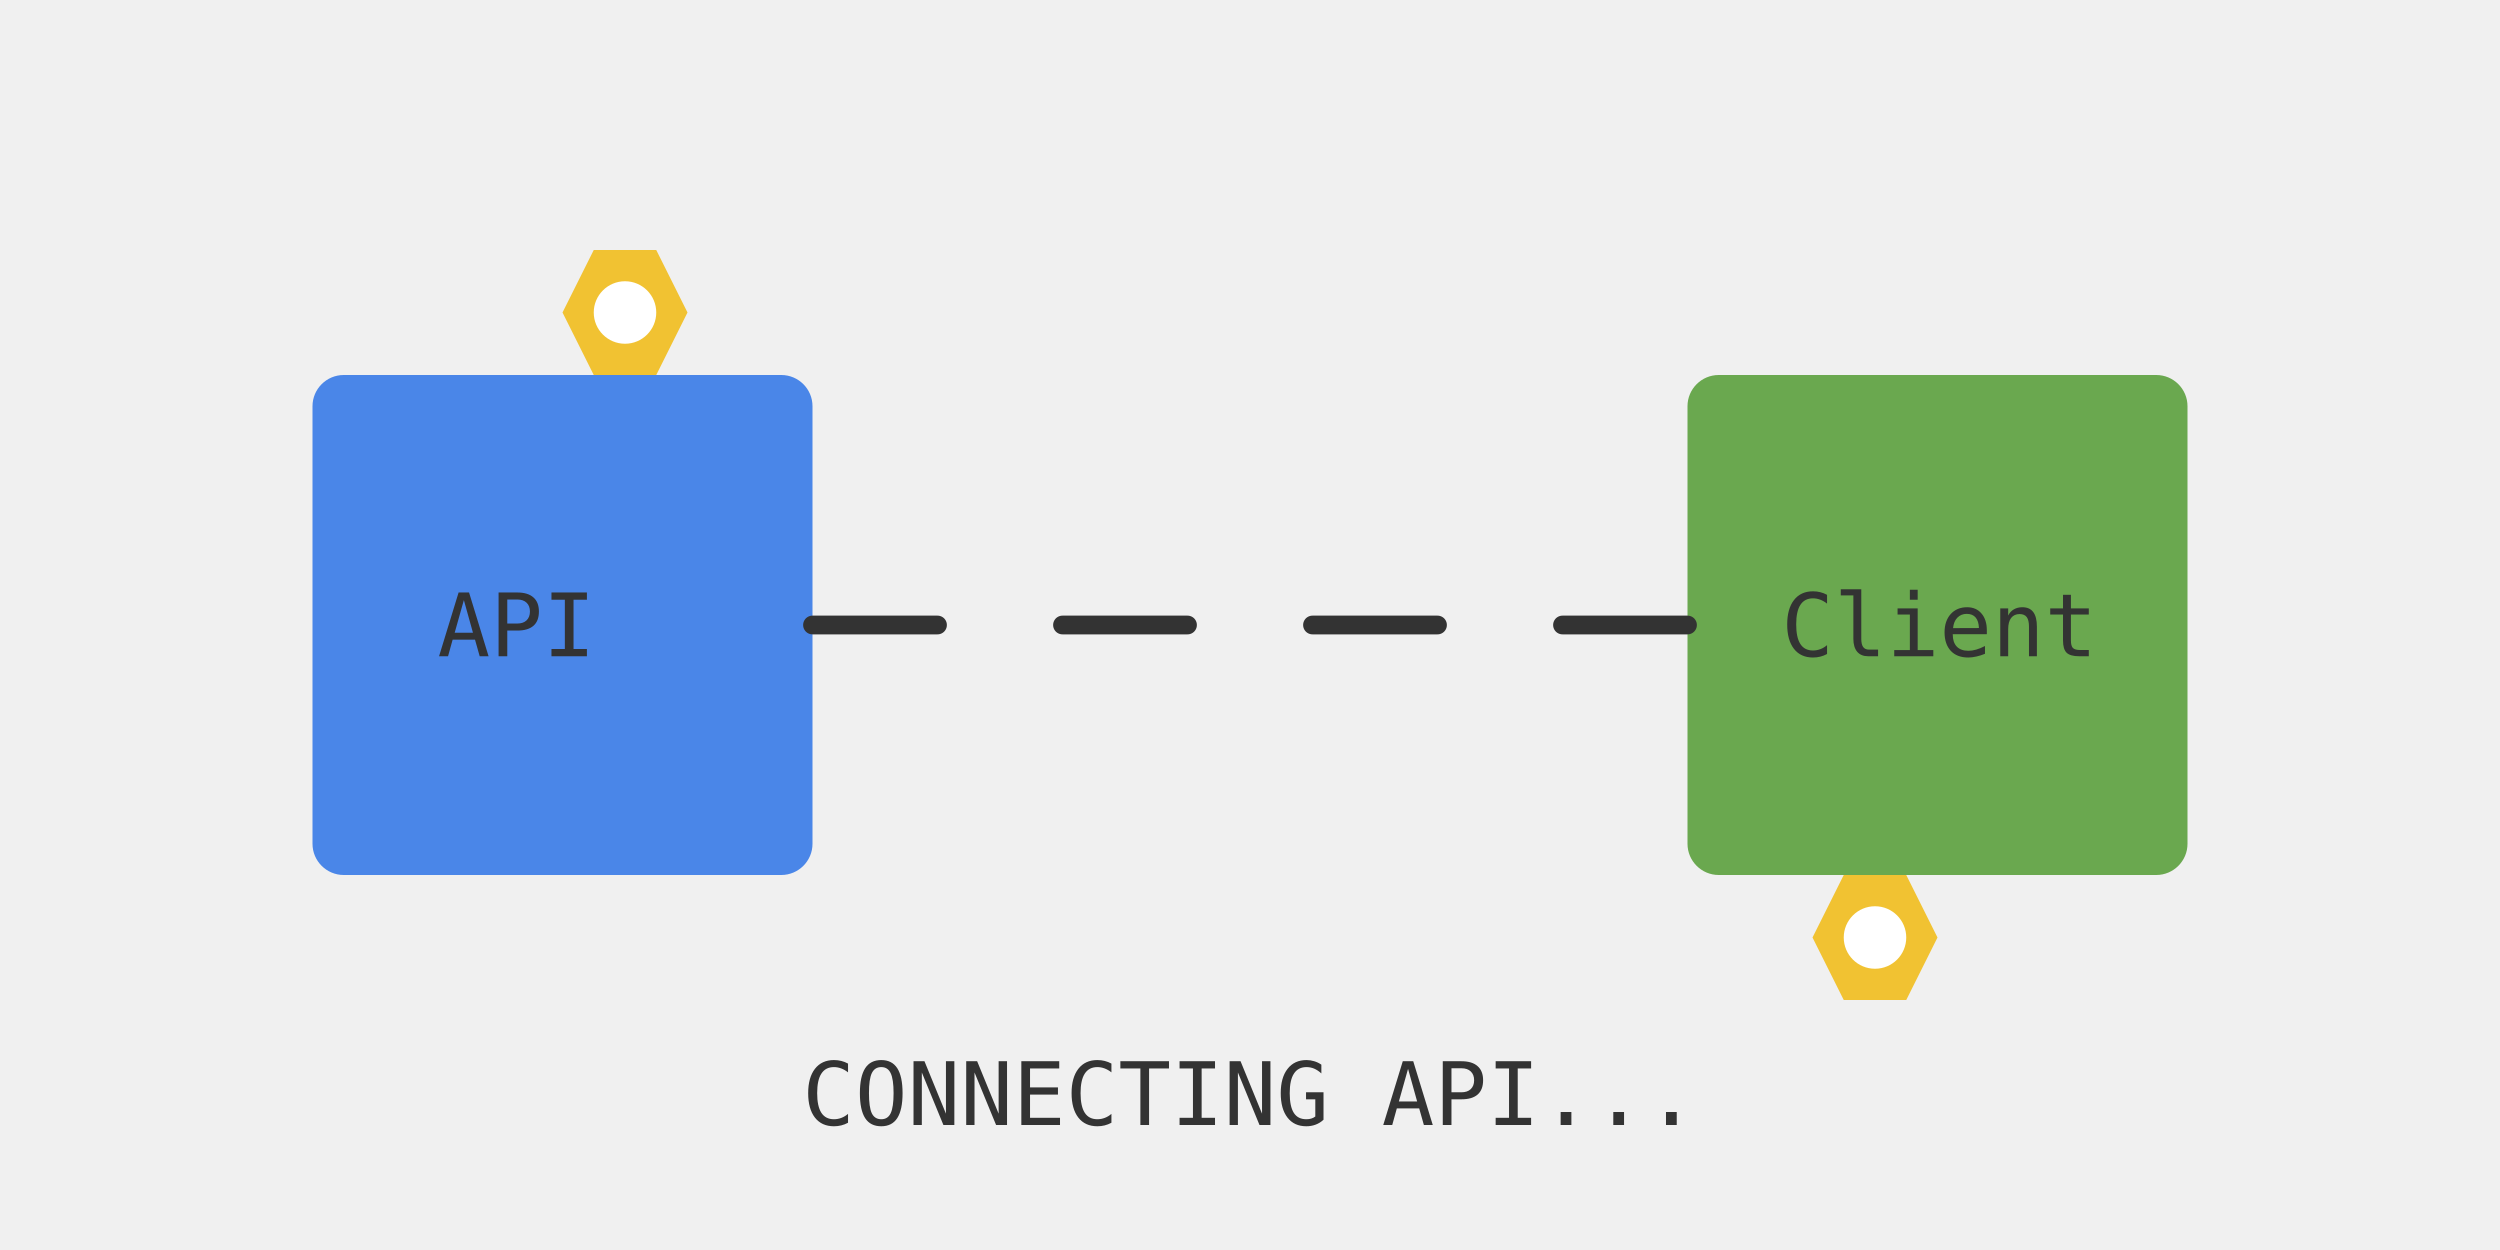
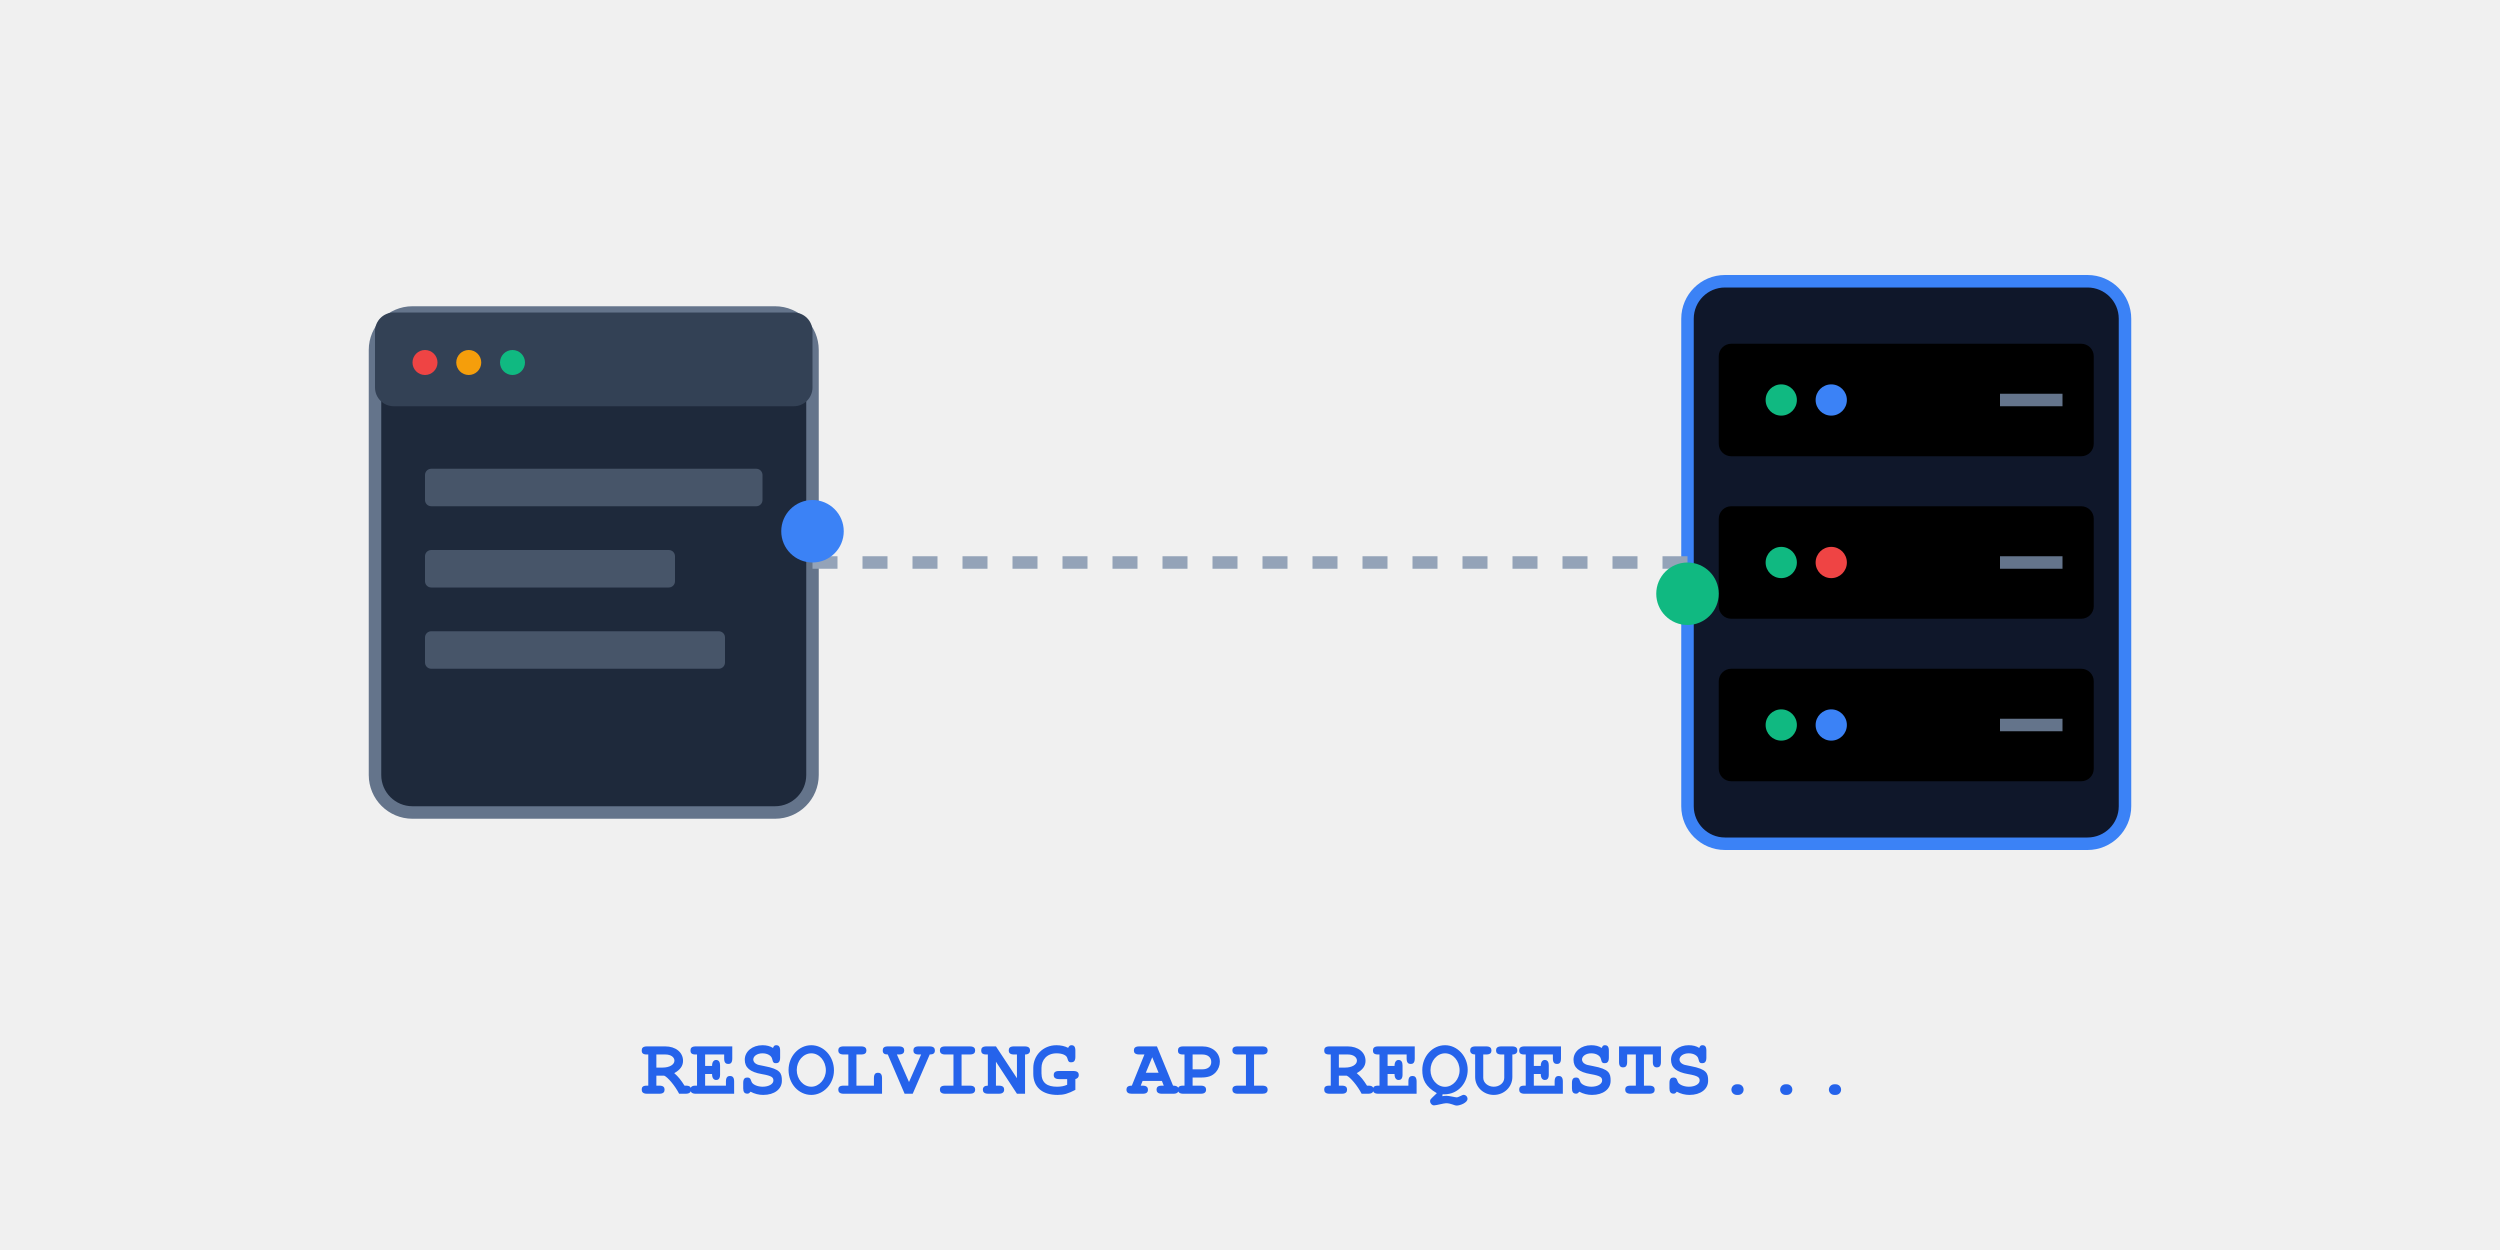
<svg xmlns="http://www.w3.org/2000/svg" viewBox="0 0 400 200">
  <style>
-     @keyframes pulse {
-       0% { opacity: 0.3; }
-       50% { opacity: 1; }
-       100% { opacity: 0.3; }
+     @keyframes transferLeft {
+       0% { cx: 270; opacity: 0; }
+       10% { opacity: 1; }
+       90% { opacity: 1; }
+       100% { cx: 130; opacity: 0; }
    }
-     @keyframes rotate {
-       from { transform: rotate(0deg); }
-       to { transform: rotate(360deg); }
+     @keyframes transferRight {
+       0% { cx: 130; opacity: 0; }
+       10% { opacity: 1; }
+       90% { opacity: 1; }
+       100% { cx: 270; opacity: 0; }
    }
-     @keyframes dash {
-       0% { stroke-dashoffset: 100; }
-       50% { stroke-dashoffset: 50; }
-       100% { stroke-dashoffset: 0; }
+     @keyframes pulseServer {
+       0%, 100% { fill: #1e293b; }
+       50% { fill: #334155; }
    }
-     .server {
-       animation: pulse 2s infinite ease-in-out;
+     .data-to-server {
+       animation: transferLeft 2s infinite ease-in-out;
    }
-     .client {
-       animation: pulse 2s infinite ease-in-out;
-       animation-delay: 0.5s;
+     .data-to-client {
+       animation: transferRight 2s infinite ease-in-out;
+       animation-delay: 1s;
    }
-     .gear {
-       transform-origin: center;
-       animation: rotate 4s infinite linear;
-     }
-     .connection {
-       stroke-dasharray: 20;
-       animation: dash 3s infinite linear;
+     .server-rack {
+       animation: pulseServer 3s infinite ease-in-out;
    }
    .text {
-       font-family: monospace;
-       font-size: 14px;
-       fill: #333;
+       font-family: 'JetBrains Mono', monospace, Courier;
+       font-size: 13px;
+       fill: #2563eb;
+       font-weight: bold;
    }
  </style>
-   <rect x="50" y="60" width="80" height="80" rx="5" class="server" fill="#4a86e8" />
-   <text x="70" y="105" class="text">API</text>
-   <rect x="270" y="60" width="80" height="80" rx="5" class="client" fill="#6aa84f" />
-   <text x="285" y="105" class="text">Client</text>
-   <path d="M130 100 H270" stroke="#333" stroke-width="3" stroke-linecap="round" class="connection" fill="none" />
-   <path d="M90 50 L95 40 L105 40 L110 50 L105 60 L95 60 Z" class="gear" fill="#f1c232" />
-   <circle cx="100" cy="50" r="5" fill="#fff" />
-   <path d="M290 150 L295 140 L305 140 L310 150 L305 160 L295 160 Z" class="gear" fill="#f1c232" />
-   <circle cx="300" cy="150" r="5" fill="#fff" />
-   <text x="150" y="180" class="text" text-anchor="middle">
-     <tspan x="200">CONNECTING API...</tspan>
-   </text>
+   <g transform="translate(270, 45)">
+     <rect x="0" y="0" width="70" height="90" rx="6" fill="#0f172a" stroke="#3b82f6" stroke-width="2" />
+     <rect x="5" y="10" width="60" height="18" rx="2" class="server-rack" />
+     <circle cx="15" cy="19" r="2.5" fill="#10b981" />
+     <circle cx="23" cy="19" r="2.5" fill="#3b82f6" />
+     <line x1="50" y1="19" x2="60" y2="19" stroke="#64748b" stroke-width="2" />
+     <rect x="5" y="36" width="60" height="18" rx="2" class="server-rack" style="animation-delay: 0.5s;" />
+     <circle cx="15" cy="45" r="2.5" fill="#10b981" />
+     <circle cx="23" cy="45" r="2.5" fill="#ef4444" />
+     <line x1="50" y1="45" x2="60" y2="45" stroke="#64748b" stroke-width="2" />
+     <rect x="5" y="62" width="60" height="18" rx="2" class="server-rack" style="animation-delay: 1s;" />
+     <circle cx="15" cy="71" r="2.5" fill="#10b981" />
+     <circle cx="23" cy="71" r="2.5" fill="#3b82f6" />
+     <line x1="50" y1="71" x2="60" y2="71" stroke="#64748b" stroke-width="2" />
+   </g>
+   <g transform="translate(60, 50)">
+     <rect x="0" y="0" width="70" height="80" rx="6" fill="#1e293b" stroke="#64748b" stroke-width="2" />
+     <rect x="0" y="0" width="70" height="15" rx="3" fill="#334155" />
+     <circle cx="8" cy="8" r="2" fill="#ef4444" />
+     <circle cx="15" cy="8" r="2" fill="#f59e0b" />
+     <circle cx="22" cy="8" r="2" fill="#10b981" />
+     <rect x="8" y="25" width="54" height="6" rx="1" fill="#475569" />
+     <rect x="8" y="38" width="40" height="6" rx="1" fill="#475569" />
+     <rect x="8" y="51" width="48" height="6" rx="1" fill="#475569" />
+   </g>
+   <line x1="130" y1="90" x2="270" y2="90" stroke="#94a3b8" stroke-width="2" stroke-dasharray="4 4" />
+   <circle cx="130" cy="85" r="5" fill="#3b82f6" class="data-to-server" />
+   <circle cx="270" cy="95" r="5" fill="#10b981" class="data-to-client" />
+   <text x="200" y="175" class="text" text-anchor="middle">RESOLVING API REQUESTS...</text>
</svg>
